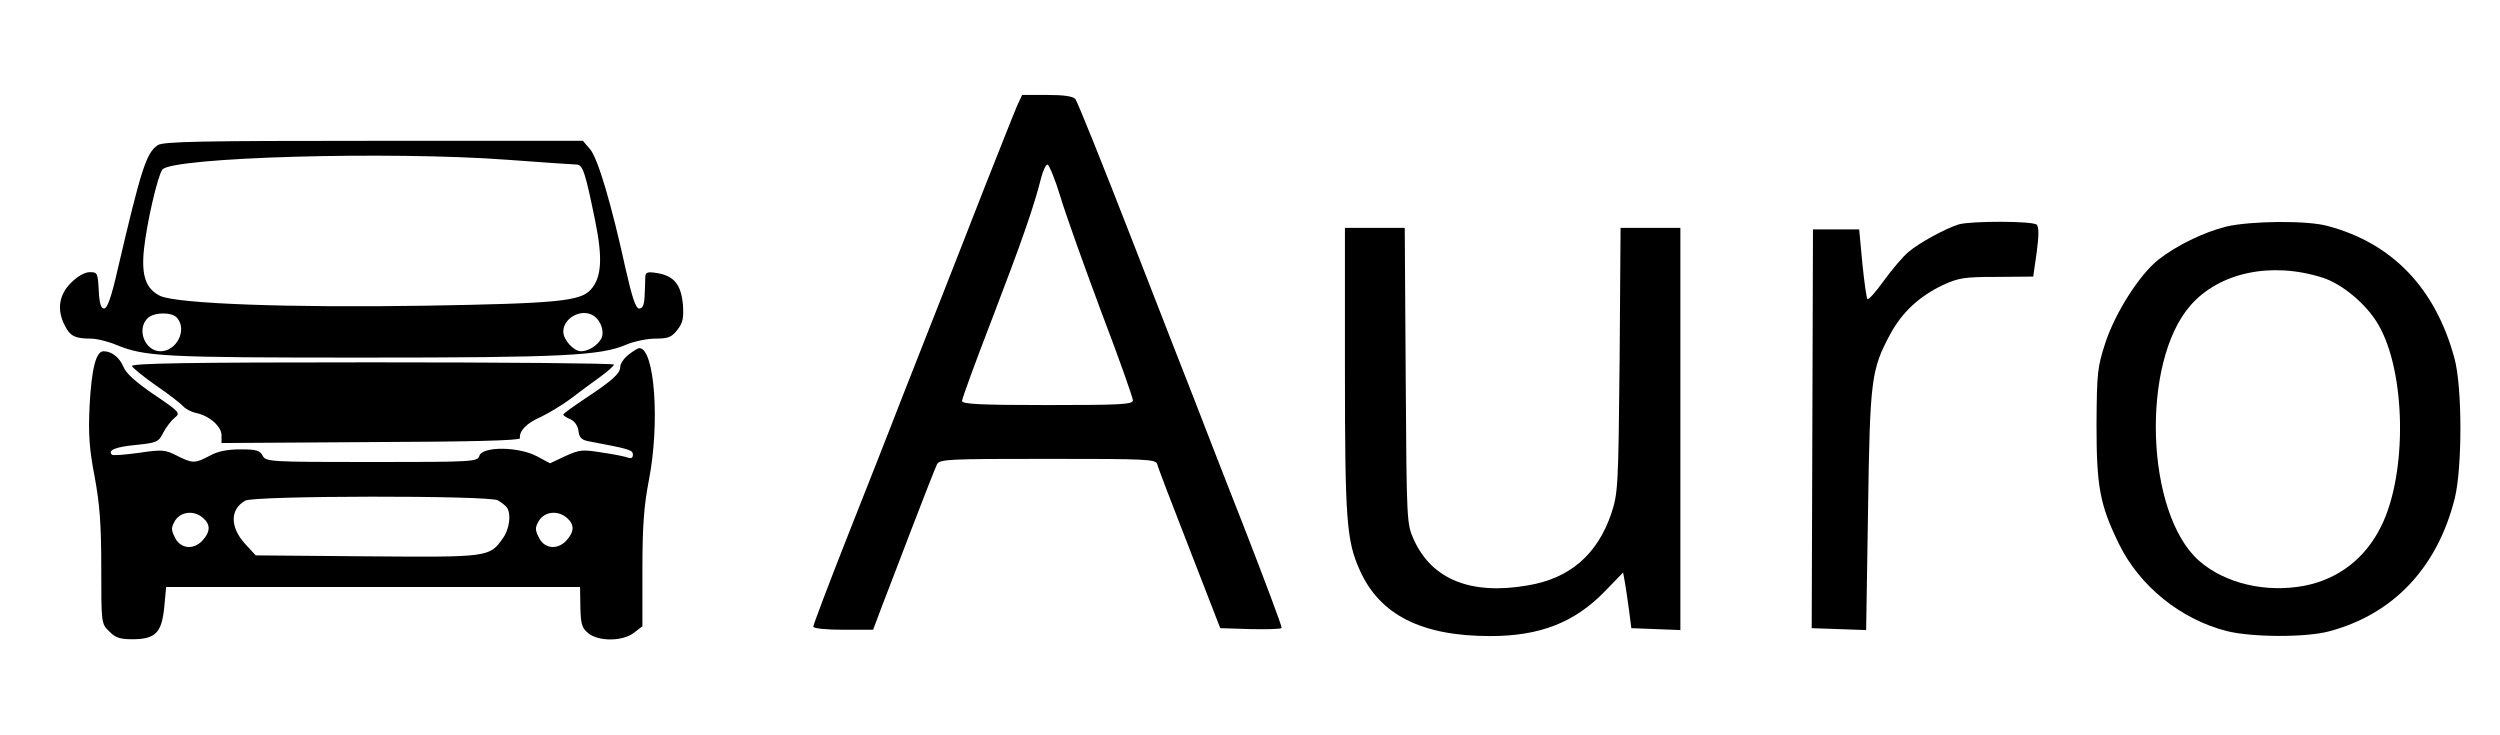
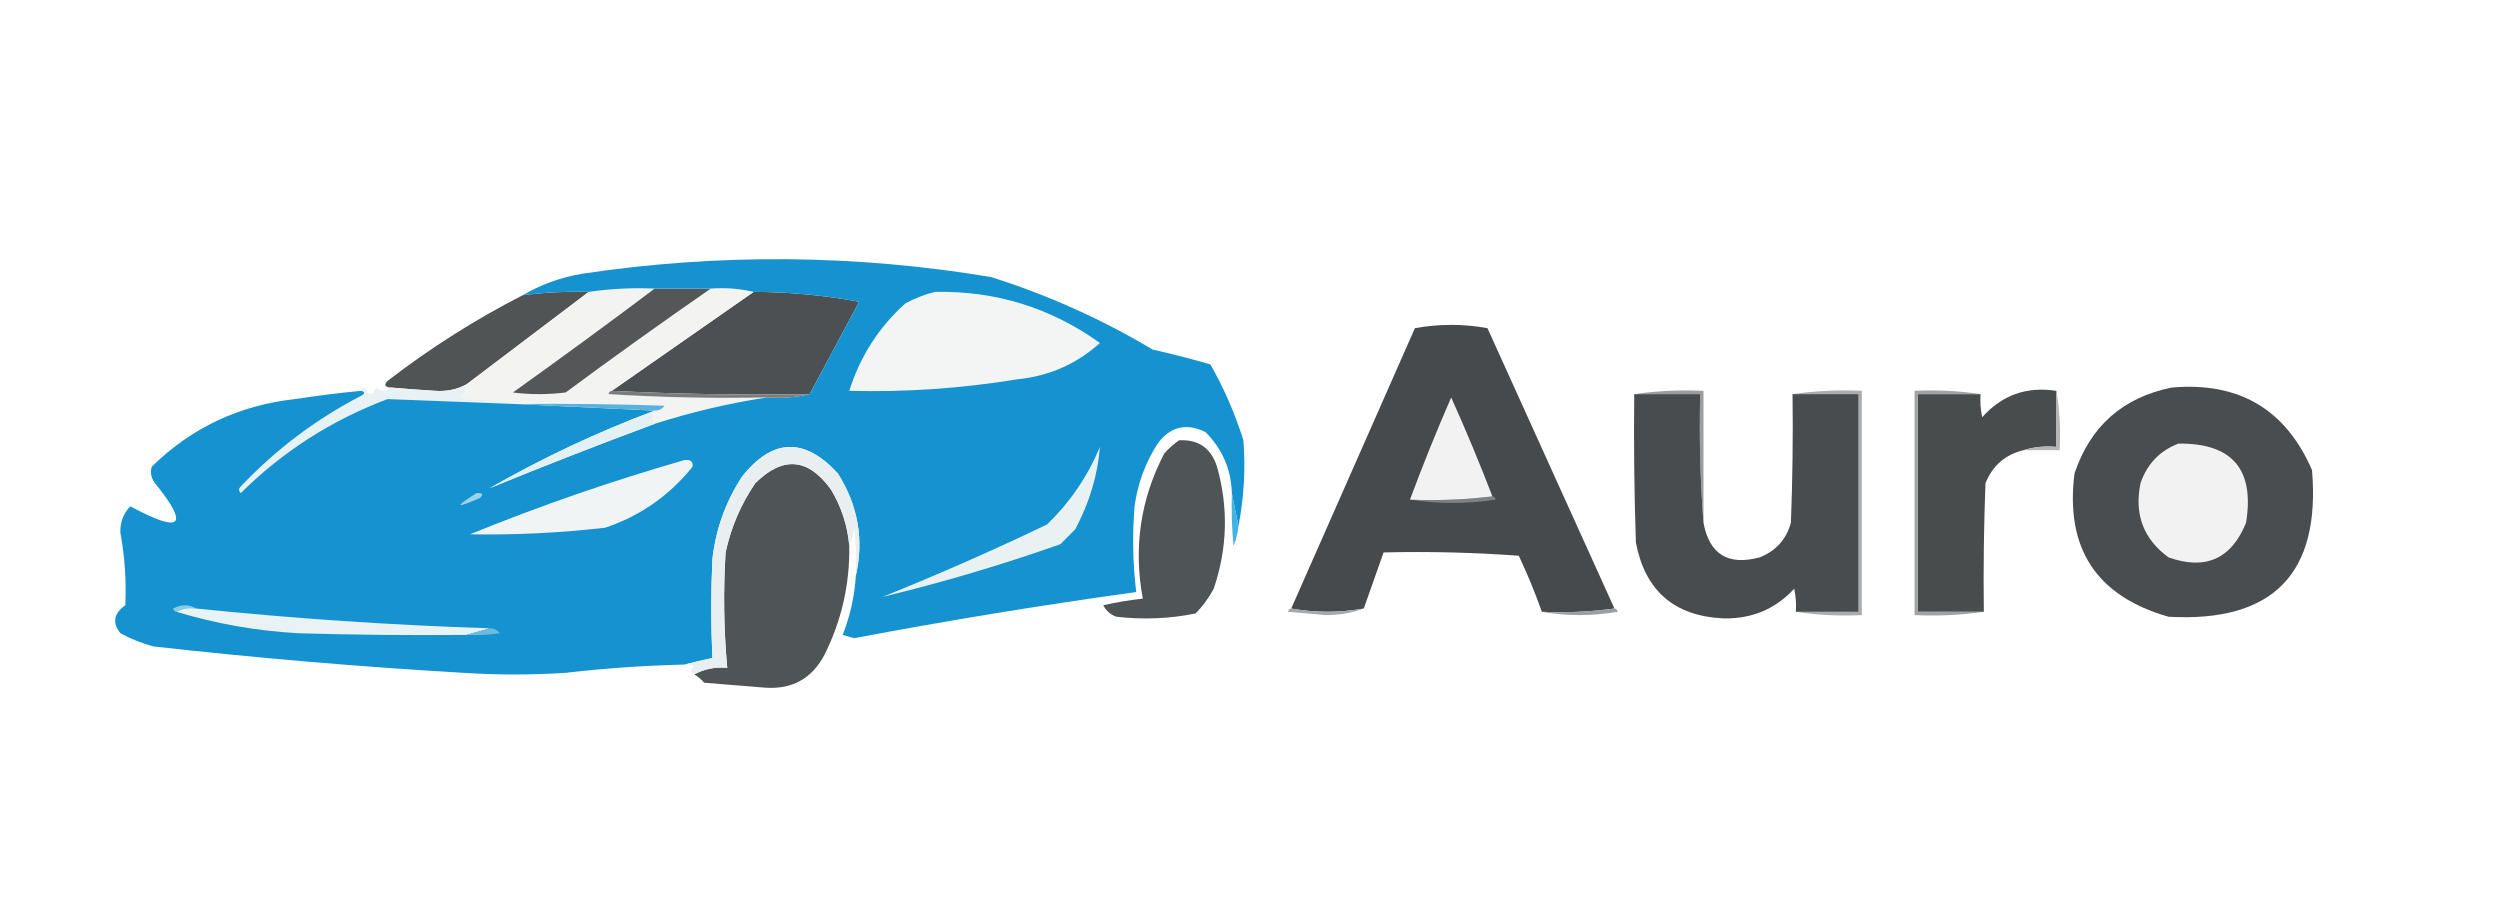
- <svg xmlns="http://www.w3.org/2000/svg" version="1.0" width="790pt" height="232pt" viewBox="0 0 790 232" preserveAspectRatio="xMidYMid meet">
-   <g transform="translate(0,232) scale(0.1,-0.1)" fill="#000000" stroke="none">
-     <path d="M3215 1988 c-8 -18 -53 -132 -101 -253 -47 -121 -110 -281 -139 -355 -29 -74 -85 -216 -124 -315 -38 -99 -118 -301 -176 -448 -58 -147 -105 -272 -105 -277 0 -6 41 -10 94 -10 l95 0 29 77 c17 43 60 157 97 253 37 96 71 183 76 193 9 16 36 17 350 17 316 0 341 -1 346 -17 2 -10 48 -130 102 -268 l97 -250 97 -3 c53 -1 97 0 97 4 0 8 -53 149 -123 329 -30 77 -72 183 -92 235 -20 52 -47 122 -60 155 -13 33 -101 258 -195 500 -94 242 -176 446 -182 452 -7 9 -38 13 -89 13 l-79 0 -15 -32z m136 -290 c17 -57 76 -221 130 -366 55 -144 99 -269 99 -277 0 -13 -38 -15 -270 -15 -212 0 -270 3 -270 13 0 7 43 125 96 262 92 240 131 351 154 443 6 23 15 42 20 42 5 0 24 -46 41 -102z" />
-     <path d="M498 1861 c-36 -25 -52 -75 -127 -396 -19 -84 -32 -120 -42 -120 -10 0 -15 16 -17 58 -3 54 -4 57 -28 57 -16 0 -39 -13 -60 -34 -38 -38 -45 -86 -19 -135 16 -33 33 -41 81 -41 20 0 56 -9 82 -20 90 -37 150 -40 776 -40 634 0 755 6 835 41 24 10 65 19 92 19 40 0 51 4 69 27 18 23 21 38 18 81 -6 63 -28 90 -81 99 -32 5 -37 3 -38 -13 0 -11 -1 -37 -2 -59 -1 -28 -6 -40 -17 -40 -11 0 -22 33 -43 125 -45 206 -88 350 -112 378 l-23 27 -662 0 c-544 0 -666 -2 -682 -14z m1107 -46 c110 -8 208 -15 217 -15 20 0 28 -27 59 -179 24 -118 20 -178 -14 -216 -32 -37 -109 -44 -522 -51 -428 -7 -786 6 -839 31 -45 22 -60 64 -51 148 9 83 43 231 58 251 29 39 716 59 1092 31z m-1045 -500 c32 -38 -2 -105 -53 -105 -49 0 -76 69 -41 104 20 20 78 21 94 1z m1316 7 c23 -15 35 -51 24 -72 -12 -22 -41 -40 -64 -40 -23 0 -56 36 -56 62 0 44 59 75 96 50z" />
-     <path d="M6190 1611 c-42 -13 -125 -58 -159 -87 -17 -14 -52 -55 -78 -91 -25 -35 -48 -61 -52 -58 -3 4 -10 54 -16 113 l-10 107 -73 0 -73 0 -2 -630 -2 -630 86 -3 86 -3 6 378 c6 414 10 444 69 555 38 71 92 121 167 157 50 23 68 26 171 26 l115 1 11 77 c7 52 7 80 0 87 -12 12 -208 12 -246 1z" />
-     <path d="M7035 1604 c-72 -18 -158 -60 -215 -105 -60 -48 -135 -166 -167 -262 -25 -77 -27 -94 -28 -257 0 -198 10 -254 71 -379 65 -133 195 -238 340 -275 78 -20 250 -21 324 -1 203 54 342 201 397 420 24 97 24 353 -1 443 -60 222 -197 364 -401 418 -65 18 -243 16 -320 -2z m303 -161 c62 -19 140 -84 177 -148 88 -149 93 -472 9 -639 -50 -101 -135 -166 -242 -187 -122 -23 -251 7 -333 79 -169 149 -185 627 -27 807 91 104 255 139 416 88z" />
-     <path d="M4250 1153 c0 -477 5 -542 47 -635 63 -141 195 -208 412 -208 158 0 267 43 363 142 l57 59 6 -33 c3 -18 9 -58 13 -88 l7 -55 78 -3 77 -3 0 636 0 635 -94 0 -95 0 -3 -417 c-4 -401 -5 -421 -26 -485 -44 -130 -131 -206 -265 -228 -179 -31 -302 19 -359 144 -23 51 -23 54 -26 519 l-3 467 -94 0 -95 0 0 -447z" />
-     <path d="M1986 1199 c-14 -11 -26 -28 -26 -38 0 -21 -24 -43 -112 -101 -37 -25 -68 -47 -68 -50 0 -3 10 -10 23 -15 13 -6 23 -21 25 -37 2 -20 10 -28 30 -32 133 -25 142 -28 142 -43 0 -10 -6 -13 -16 -9 -8 3 -45 11 -82 16 -61 10 -71 9 -115 -11 l-49 -23 -41 22 c-58 31 -172 32 -182 2 -6 -19 -15 -20 -340 -20 -324 0 -335 1 -345 20 -9 17 -21 20 -70 20 -41 0 -72 -6 -97 -20 -47 -25 -54 -25 -104 0 -37 19 -46 20 -120 9 -44 -6 -82 -9 -85 -6 -15 14 11 25 76 31 66 7 71 9 86 39 9 17 25 38 36 47 19 15 16 18 -65 73 -56 38 -89 67 -97 88 -13 30 -37 49 -63 49 -24 0 -38 -57 -44 -175 -4 -87 -1 -133 16 -221 16 -87 21 -149 21 -288 0 -175 0 -177 25 -201 19 -20 34 -25 73 -25 73 0 93 20 101 101 l6 64 654 0 654 0 1 -63 c1 -54 5 -67 25 -83 33 -27 110 -26 145 2 l26 20 0 179 c0 138 5 202 20 280 36 182 19 420 -30 420 -4 0 -19 -9 -34 -21z m-413 -460 c12 -7 25 -17 29 -23 14 -21 8 -68 -13 -97 -42 -60 -45 -60 -430 -57 l-351 3 -34 37 c-48 53 -47 109 1 136 28 16 768 17 798 1z m-931 -56 c24 -21 23 -44 -3 -72 -29 -30 -70 -25 -87 12 -12 24 -11 31 2 53 19 28 60 32 88 7z m1150 0 c24 -21 23 -44 -3 -72 -29 -30 -70 -25 -87 12 -12 24 -11 31 2 53 19 28 60 32 88 7z" />
-     <path d="M417 1163 c3 -6 37 -34 77 -62 40 -27 78 -57 85 -65 7 -8 25 -18 41 -21 42 -9 80 -43 80 -70 l0 -25 473 3 c308 1 471 5 470 12 -3 23 21 48 65 67 25 12 67 37 94 57 26 20 68 51 93 69 25 18 45 36 45 40 0 4 -344 7 -764 7 -583 0 -762 -3 -759 -12z" />
+ <svg xmlns="http://www.w3.org/2000/svg" version="1.1" width="758px" height="274px" style="shape-rendering:geometricPrecision; text-rendering:geometricPrecision; image-rendering:optimizeQuality; fill-rule:evenodd; clip-rule:evenodd">
+   <g>
+     <path style="opacity:1" fill="none" d="M -0.5,-0.5 C 252.167,-0.5 504.833,-0.5 757.5,-0.5C 757.5,90.833 757.5,182.167 757.5,273.5C 504.833,273.5 252.167,273.5 -0.5,273.5C -0.5,182.167 -0.5,90.833 -0.5,-0.5 Z" />
+   </g>
+   <g>
+     <path style="opacity:1" fill="#4c5052" d="M 228.5,88.5 C 239.291,88.53 249.958,89.53 260.5,91.5C 255.471,100.895 250.471,110.228 245.5,119.5C 225.326,119.83 205.326,119.497 185.5,118.5C 199.833,108.5 214.167,98.5 228.5,88.5 Z" />
+   </g>
+   <g>
+     <path style="opacity:1" fill="#505455" d="M 178.5,88.5 C 166.167,97.833 153.833,107.167 141.5,116.5C 138.639,118.073 135.472,118.739 132,118.5C 127.488,118.233 122.988,117.899 118.5,117.5C 116.663,117.361 116.33,116.694 117.5,115.5C 130.378,105.563 144.044,96.896 158.5,89.5C 165.131,88.669 171.798,88.336 178.5,88.5 Z" />
+   </g>
+   <g>
+     <path style="opacity:1" fill="#f3f3f2" d="M 198.5,87.5 C 184.349,98.137 170.016,108.637 155.5,119C 160.833,119.667 166.167,119.667 171.5,119C 186.057,108.233 200.724,97.733 215.5,87.5C 220.032,87.182 224.366,87.515 228.5,88.5C 214.167,98.5 199.833,108.5 185.5,118.5C 184.957,118.56 184.624,118.893 184.5,119.5C 200.486,120.499 216.486,120.833 232.5,120.5C 221.059,122.258 209.725,124.925 198.5,128.5C 197.646,127.368 197.646,126.035 198.5,124.5C 199.756,124.539 200.756,124.039 201.5,123C 186.504,122.5 171.504,122.333 156.5,122.5C 151.684,121.674 146.684,121.174 141.5,121C 140.833,120.667 140.167,120.333 139.5,120C 140.973,119.29 141.64,118.124 141.5,116.5C 153.833,107.167 166.167,97.833 178.5,88.5C 185.078,87.54 191.745,87.207 198.5,87.5 Z" />
+   </g>
+   <g>
+     <path style="opacity:1" fill="#545657" d="M 198.5,87.5 C 204.167,87.5 209.833,87.5 215.5,87.5C 200.724,97.733 186.057,108.233 171.5,119C 166.167,119.667 160.833,119.667 155.5,119C 170.016,108.637 184.349,98.137 198.5,87.5 Z" />
+   </g>
+   <g>
+     <path style="opacity:1" fill="#e8f2f5" d="M 141.5,116.5 C 141.64,118.124 140.973,119.29 139.5,120C 140.167,120.333 140.833,120.667 141.5,121C 146.684,121.174 151.684,121.674 156.5,122.5C 143.483,121.972 130.483,121.472 117.5,121C 100.579,127.369 85.745,136.869 73,149.5C 72.333,148.833 72.333,148.167 73,147.5C 83.644,136.267 95.811,127.1 109.5,120C 110.738,119.31 110.738,118.81 109.5,118.5C 109.56,117.957 109.893,117.624 110.5,117.5C 111.816,120.028 112.983,120.028 114,117.5C 115.616,118.801 117.116,118.801 118.5,117.5C 122.988,117.899 127.488,118.233 132,118.5C 135.472,118.739 138.639,118.073 141.5,116.5 Z" />
+   </g>
+   <g>
+     <path style="opacity:1" fill="#9d9ea0" d="M 495.5,119.5 C 502.313,118.509 509.313,118.175 516.5,118.5C 516.5,131.833 516.5,145.167 516.5,158.5C 515.505,145.677 515.171,132.677 515.5,119.5C 508.833,119.5 502.167,119.5 495.5,119.5 Z" />
+   </g>
+   <g>
+     <path style="opacity:1" fill="#abacad" d="M 543.5,119.5 C 550.313,118.509 557.313,118.175 564.5,118.5C 564.5,141.167 564.5,163.833 564.5,186.5C 557.646,186.824 550.979,186.491 544.5,185.5C 550.833,185.5 557.167,185.5 563.5,185.5C 563.5,163.5 563.5,141.5 563.5,119.5C 556.833,119.5 550.167,119.5 543.5,119.5 Z" />
+   </g>
+   <g>
+     <path style="opacity:1" fill="#494c4e" d="M 495.5,119.5 C 502.167,119.5 508.833,119.5 515.5,119.5C 515.171,132.677 515.505,145.677 516.5,158.5C 518.279,168.064 523.945,171.564 533.5,169C 538.428,167.073 541.594,163.573 543,158.5C 543.5,145.504 543.667,132.504 543.5,119.5C 550.167,119.5 556.833,119.5 563.5,119.5C 563.5,141.5 563.5,163.5 563.5,185.5C 557.167,185.5 550.833,185.5 544.5,185.5C 544.663,183.143 544.497,180.81 544,178.5C 538.307,184.685 531.141,187.685 522.5,187.5C 507.617,186.782 498.783,179.115 496,164.5C 495.5,149.504 495.333,134.504 495.5,119.5 Z" />
+   </g>
+   <g>
+     <path style="opacity:1" fill="#1592d0" d="M 375.5,159.5 C 374.833,156.167 374.167,152.833 373.5,149.5C 373.26,142.28 370.594,136.113 365.5,131C 359.643,128.165 354.81,129.331 351,134.5C 347.273,140.293 344.94,146.626 344,153.5C 343.289,162.194 343.456,170.861 344.5,179.5C 315.887,183.463 287.387,188.13 259,193.5C 257.833,193.167 256.667,192.833 255.5,192.5C 257.783,186.702 259.116,180.702 259.5,174.5C 261.988,163.559 260.154,153.226 254,143.5C 243.894,132.546 234.227,132.879 225,144.5C 220.037,152.099 217.037,160.433 216,169.5C 215.538,179.521 215.538,189.521 216,199.5C 213.061,200.128 210.228,200.795 207.5,201.5C 195.466,201.781 183.466,202.614 171.5,204C 161.167,204.667 150.833,204.667 140.5,204C 109.148,202.18 77.815,199.514 46.5,196C 43.007,195.058 39.674,193.725 36.5,192C 33.983,188.799 34.483,185.966 38,183.5C 38.33,176.129 37.83,168.796 36.5,161.5C 36.383,158.403 37.383,155.736 39.5,153.5C 55.059,161.897 57.559,159.564 47,146.5C 45.813,144.956 45.48,143.289 46,141.5C 58.051,129.694 72.551,122.861 89.5,121C 96.151,119.968 102.817,119.135 109.5,118.5C 110.738,118.81 110.738,119.31 109.5,120C 95.811,127.1 83.644,136.267 73,147.5C 72.333,148.167 72.333,148.833 73,149.5C 85.745,136.869 100.579,127.369 117.5,121C 130.483,121.472 143.483,121.972 156.5,122.5C 170.5,123.167 184.5,123.833 198.5,124.5C 181.195,130.986 164.528,138.819 148.5,148C 165.034,141.236 181.7,134.736 198.5,128.5C 209.725,124.925 221.059,122.258 232.5,120.5C 237.032,120.818 241.366,120.485 245.5,119.5C 250.471,110.228 255.471,100.895 260.5,91.5C 249.958,89.53 239.291,88.53 228.5,88.5C 224.366,87.515 220.032,87.182 215.5,87.5C 209.833,87.5 204.167,87.5 198.5,87.5C 191.745,87.207 185.078,87.54 178.5,88.5C 171.798,88.336 165.131,88.669 158.5,89.5C 164.003,86.274 170.003,84.107 176.5,83C 217.893,76.795 259.226,77.129 300.5,84C 317.693,89.43 334.026,96.763 349.5,106C 355.437,107.318 361.27,108.818 367,110.5C 371.141,117.786 374.475,125.453 377,133.5C 377.672,142.25 377.172,150.917 375.5,159.5 Z" />
+   </g>
+   <g>
+     <path style="opacity:1" fill="#797d7f" d="M 185.5,118.5 C 205.326,119.497 225.326,119.83 245.5,119.5C 241.366,120.485 237.032,120.818 232.5,120.5C 216.486,120.833 200.486,120.499 184.5,119.5C 184.624,118.893 184.957,118.56 185.5,118.5 Z" />
+   </g>
+   <g>
+     <path style="opacity:1" fill="#f3f5f4" d="M 283.5,88.5 C 301.905,88.135 318.571,93.302 333.5,104C 326.428,110.364 318.095,114.03 308.5,115C 291.571,117.772 274.571,118.939 257.5,118.5C 260.813,108.013 266.48,99.179 274.5,92C 277.459,90.396 280.459,89.229 283.5,88.5 Z" />
+   </g>
+   <g>
+     <path style="opacity:1" fill="#484c4d" d="M 623.5,118.5 C 623.5,124.167 623.5,129.833 623.5,135.5C 619.958,135.187 616.625,135.521 613.5,136.5C 607.98,137.851 604.147,141.184 602,146.5C 601.5,159.496 601.333,172.496 601.5,185.5C 594.833,185.5 588.167,185.5 581.5,185.5C 581.5,163.5 581.5,141.5 581.5,119.5C 587.833,119.5 594.167,119.5 600.5,119.5C 600.337,121.857 600.503,124.19 601,126.5C 606.998,119.777 614.498,117.111 623.5,118.5 Z" />
+   </g>
+   <g>
+     <path style="opacity:1" fill="#58b2dc" d="M 156.5,122.5 C 171.504,122.333 186.504,122.5 201.5,123C 200.756,124.039 199.756,124.539 198.5,124.5C 184.5,123.833 170.5,123.167 156.5,122.5 Z" />
+   </g>
+   <g>
+     <path style="opacity:1" fill="#494d4f" d="M 658.5,117.5 C 678.804,115.725 692.971,124.059 701,142.5C 703.674,173.93 689.174,188.764 657.5,187C 635.599,180.744 626.099,166.244 629,143.5C 633.842,129.163 643.675,120.497 658.5,117.5 Z" />
+   </g>
+   <g>
+     <path style="opacity:1" fill="#b4b5b6" d="M 623.5,118.5 C 624.49,124.31 624.823,130.31 624.5,136.5C 620.833,136.5 617.167,136.5 613.5,136.5C 616.625,135.521 619.958,135.187 623.5,135.5C 623.5,129.833 623.5,124.167 623.5,118.5 Z" />
+   </g>
+   <g>
+     <path style="opacity:1" fill="#e4f1f4" d="M 198.5,124.5 C 197.646,126.035 197.646,127.368 198.5,128.5C 181.7,134.736 165.034,141.236 148.5,148C 164.528,138.819 181.195,130.986 198.5,124.5 Z" />
+   </g>
+   <g>
+     <path style="opacity:1" fill="#f1f2f1" d="M 660.5,134.5 C 676.812,134.317 683.646,142.317 681,158.5C 676.549,169.474 668.716,172.974 657.5,169C 649.889,163.441 647.056,155.941 649,146.5C 651.019,140.65 654.852,136.65 660.5,134.5 Z" />
+   </g>
+   <g>
+     <path style="opacity:1" fill="#4f5456" d="M 257.5,165.5 C 257.679,177.117 255.179,188.117 250,198.5C 246.188,205.74 240.188,209.073 232,208.5C 225.831,208.028 219.664,207.528 213.5,207C 212.627,205.955 211.627,205.122 210.5,204.5C 213.507,202.825 216.84,202.159 220.5,202.5C 219.445,190.855 219.279,179.189 220,167.5C 221.635,159.899 224.635,152.899 229,146.5C 237.426,138.181 245.093,138.848 252,148.5C 255.143,153.761 256.976,159.428 257.5,165.5 Z" />
+   </g>
+   <g>
+     <path style="opacity:1" fill="#f0f4f4" d="M 207.5,139.5 C 209.355,139.272 210.188,139.939 210,141.5C 202.933,150.277 194.099,156.443 183.5,160C 169.864,161.574 156.197,162.24 142.5,162C 163.874,153.296 185.541,145.796 207.5,139.5 Z" />
+   </g>
+   <g>
+     <path style="opacity:1" fill="#4f5456" d="M 357.5,133.5 C 363.362,133.189 367.196,135.856 369,141.5C 372.497,153.91 372.163,166.244 368,178.5C 366.533,181.266 364.7,183.766 362.5,186C 354.605,187.601 346.605,187.934 338.5,187C 336.697,186.363 335.364,185.197 334.5,183.5C 338.476,182.614 342.476,181.948 346.5,181.5C 343.622,166.009 345.789,151.342 353,137.5C 354.397,135.93 355.897,134.596 357.5,133.5 Z" />
+   </g>
+   <g>
+     <path style="opacity:1" fill="#e9eef0" d="M 259.5,174.5 C 259.666,169.489 259.499,164.489 259,159.5C 258.809,161.708 258.309,163.708 257.5,165.5C 256.976,159.428 255.143,153.761 252,148.5C 245.093,138.848 237.426,138.181 229,146.5C 224.635,152.899 221.635,159.899 220,167.5C 219.279,179.189 219.445,190.855 220.5,202.5C 216.84,202.159 213.507,202.825 210.5,204.5C 209.226,203.811 209.226,202.977 210.5,202C 209.552,201.517 208.552,201.351 207.5,201.5C 210.228,200.795 213.061,200.128 216,199.5C 215.538,189.521 215.538,179.521 216,169.5C 217.037,160.433 220.037,152.099 225,144.5C 234.227,132.879 243.894,132.546 254,143.5C 260.154,153.226 261.988,163.559 259.5,174.5 Z" />
+   </g>
+   <g>
+     <path style="opacity:1" fill="#9dd2e6" d="M 144.5,149.5 C 146.379,149.393 146.712,149.893 145.5,151C 138.03,154.27 137.697,153.77 144.5,149.5 Z" />
+   </g>
+   <g>
+     <path style="opacity:1" fill="#41b4e4" d="M 373.5,149.5 C 374.167,152.833 374.833,156.167 375.5,159.5C 375.313,161.564 374.813,163.564 374,165.5C 373.501,160.177 373.334,154.844 373.5,149.5 Z" />
+   </g>
+   <g>
+     <path style="opacity:1" fill="#464a4d" d="M 489.5,184.5 C 482.352,185.492 475.019,185.825 467.5,185.5C 465.456,179.741 463.122,174.074 460.5,168.5C 446.85,167.501 433.183,167.167 419.5,167.5C 417.504,173.155 415.504,178.822 413.5,184.5C 406.068,185.811 398.735,185.811 391.5,184.5C 403.988,156.188 416.488,127.855 429,99.5C 436.333,98.167 443.667,98.167 451,99.5C 463.845,127.855 476.679,156.188 489.5,184.5 Z" />
+   </g>
+   <g>
+     <path style="opacity:1" fill="#7d8184" d="M 452.5,150.5 C 453.043,150.56 453.376,150.893 453.5,151.5C 444.675,152.821 436.009,152.821 427.5,151.5C 436.017,151.826 444.35,151.493 452.5,150.5 Z" />
+   </g>
+   <g>
+     <path style="opacity:1" fill="#f1f2f1" d="M 452.5,150.5 C 444.35,151.493 436.017,151.826 427.5,151.5C 431.367,141.071 435.534,130.737 440,120.5C 444.455,130.407 448.622,140.407 452.5,150.5 Z" />
+   </g>
+   <g>
+     <path style="opacity:1" fill="#e9f1f2" d="M 333.5,135.5 C 332.815,144.083 330.315,152.417 326,160.5C 324.5,162 323,163.5 321.5,165C 303.693,171.281 285.693,176.615 267.5,181C 284.432,174.199 301.098,166.866 317.5,159C 324.461,152.235 329.794,144.402 333.5,135.5 Z" />
+   </g>
+   <g>
+     <path style="opacity:1" fill="#a1a2a4" d="M 600.5,119.5 C 594.167,119.5 587.833,119.5 581.5,119.5C 581.5,141.5 581.5,163.5 581.5,185.5C 588.167,185.5 594.833,185.5 601.5,185.5C 594.687,186.491 587.687,186.825 580.5,186.5C 580.5,163.833 580.5,141.167 580.5,118.5C 587.354,118.176 594.021,118.509 600.5,119.5 Z" />
+   </g>
+   <g>
+     <path style="opacity:1" fill="#8bcbe5" d="M 59.5,184.5 C 57.265,184.205 55.265,184.539 53.5,185.5C 52.957,185.44 52.624,185.107 52.5,184.5C 54.973,183.203 57.307,183.203 59.5,184.5 Z" />
+   </g>
+   <g>
+     <path style="opacity:1" fill="#a5a9ab" d="M 391.5,184.5 C 398.735,185.811 406.068,185.811 413.5,184.5C 410.062,185.823 406.229,186.49 402,186.5C 398.167,186.167 394.333,185.833 390.5,185.5C 390.624,184.893 390.957,184.56 391.5,184.5 Z" />
+   </g>
+   <g>
+     <path style="opacity:1" fill="#9c9ea0" d="M 489.5,184.5 C 490.043,184.56 490.376,184.893 490.5,185.5C 482.677,186.82 475.01,186.82 467.5,185.5C 475.019,185.825 482.352,185.492 489.5,184.5 Z" />
+   </g>
+   <g>
+     <path style="opacity:1" fill="#e9f3f6" d="M 53.5,185.5 C 55.265,184.539 57.265,184.205 59.5,184.5C 89.101,187.549 118.767,189.549 148.5,190.5C 146.167,191.167 143.833,191.833 141.5,192.5C 124.497,192.667 107.497,192.5 90.5,192C 77.861,191.304 65.527,189.138 53.5,185.5 Z" />
+   </g>
+   <g>
+     <path style="opacity:1" fill="#6ebadc" d="M 148.5,190.5 C 149.756,190.461 150.756,190.961 151.5,192C 148.183,192.498 144.85,192.665 141.5,192.5C 143.833,191.833 146.167,191.167 148.5,190.5 Z" />
  </g>
</svg>
